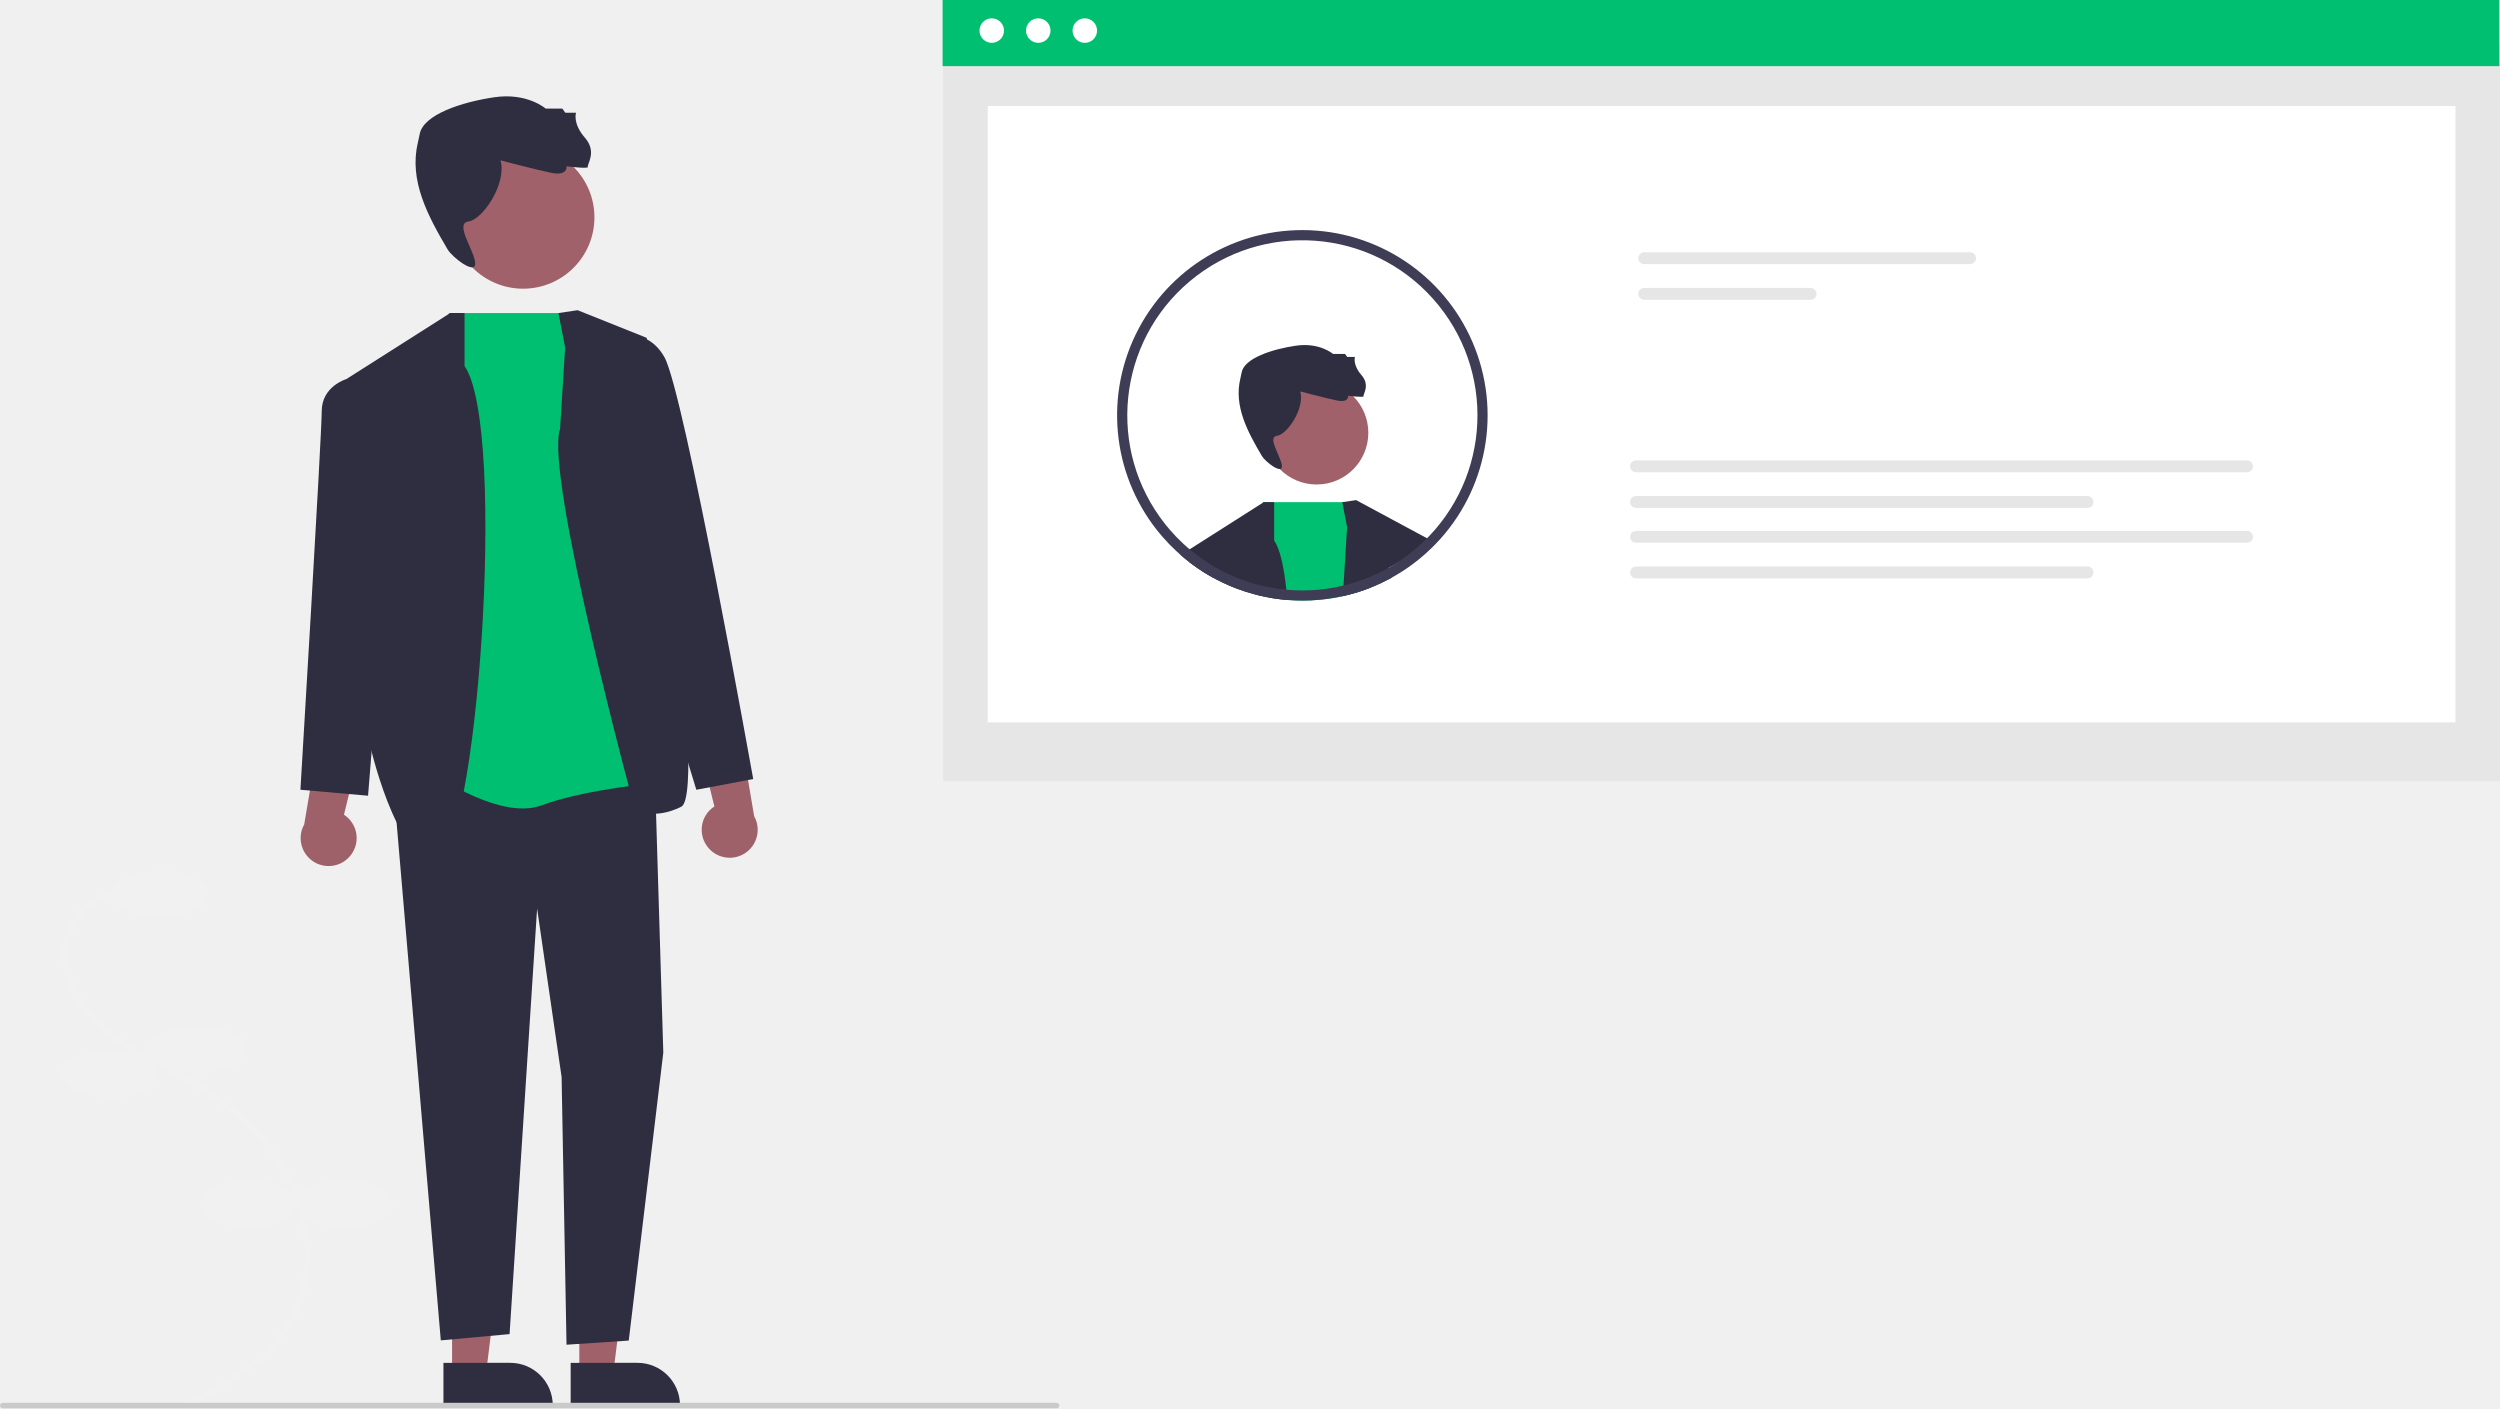
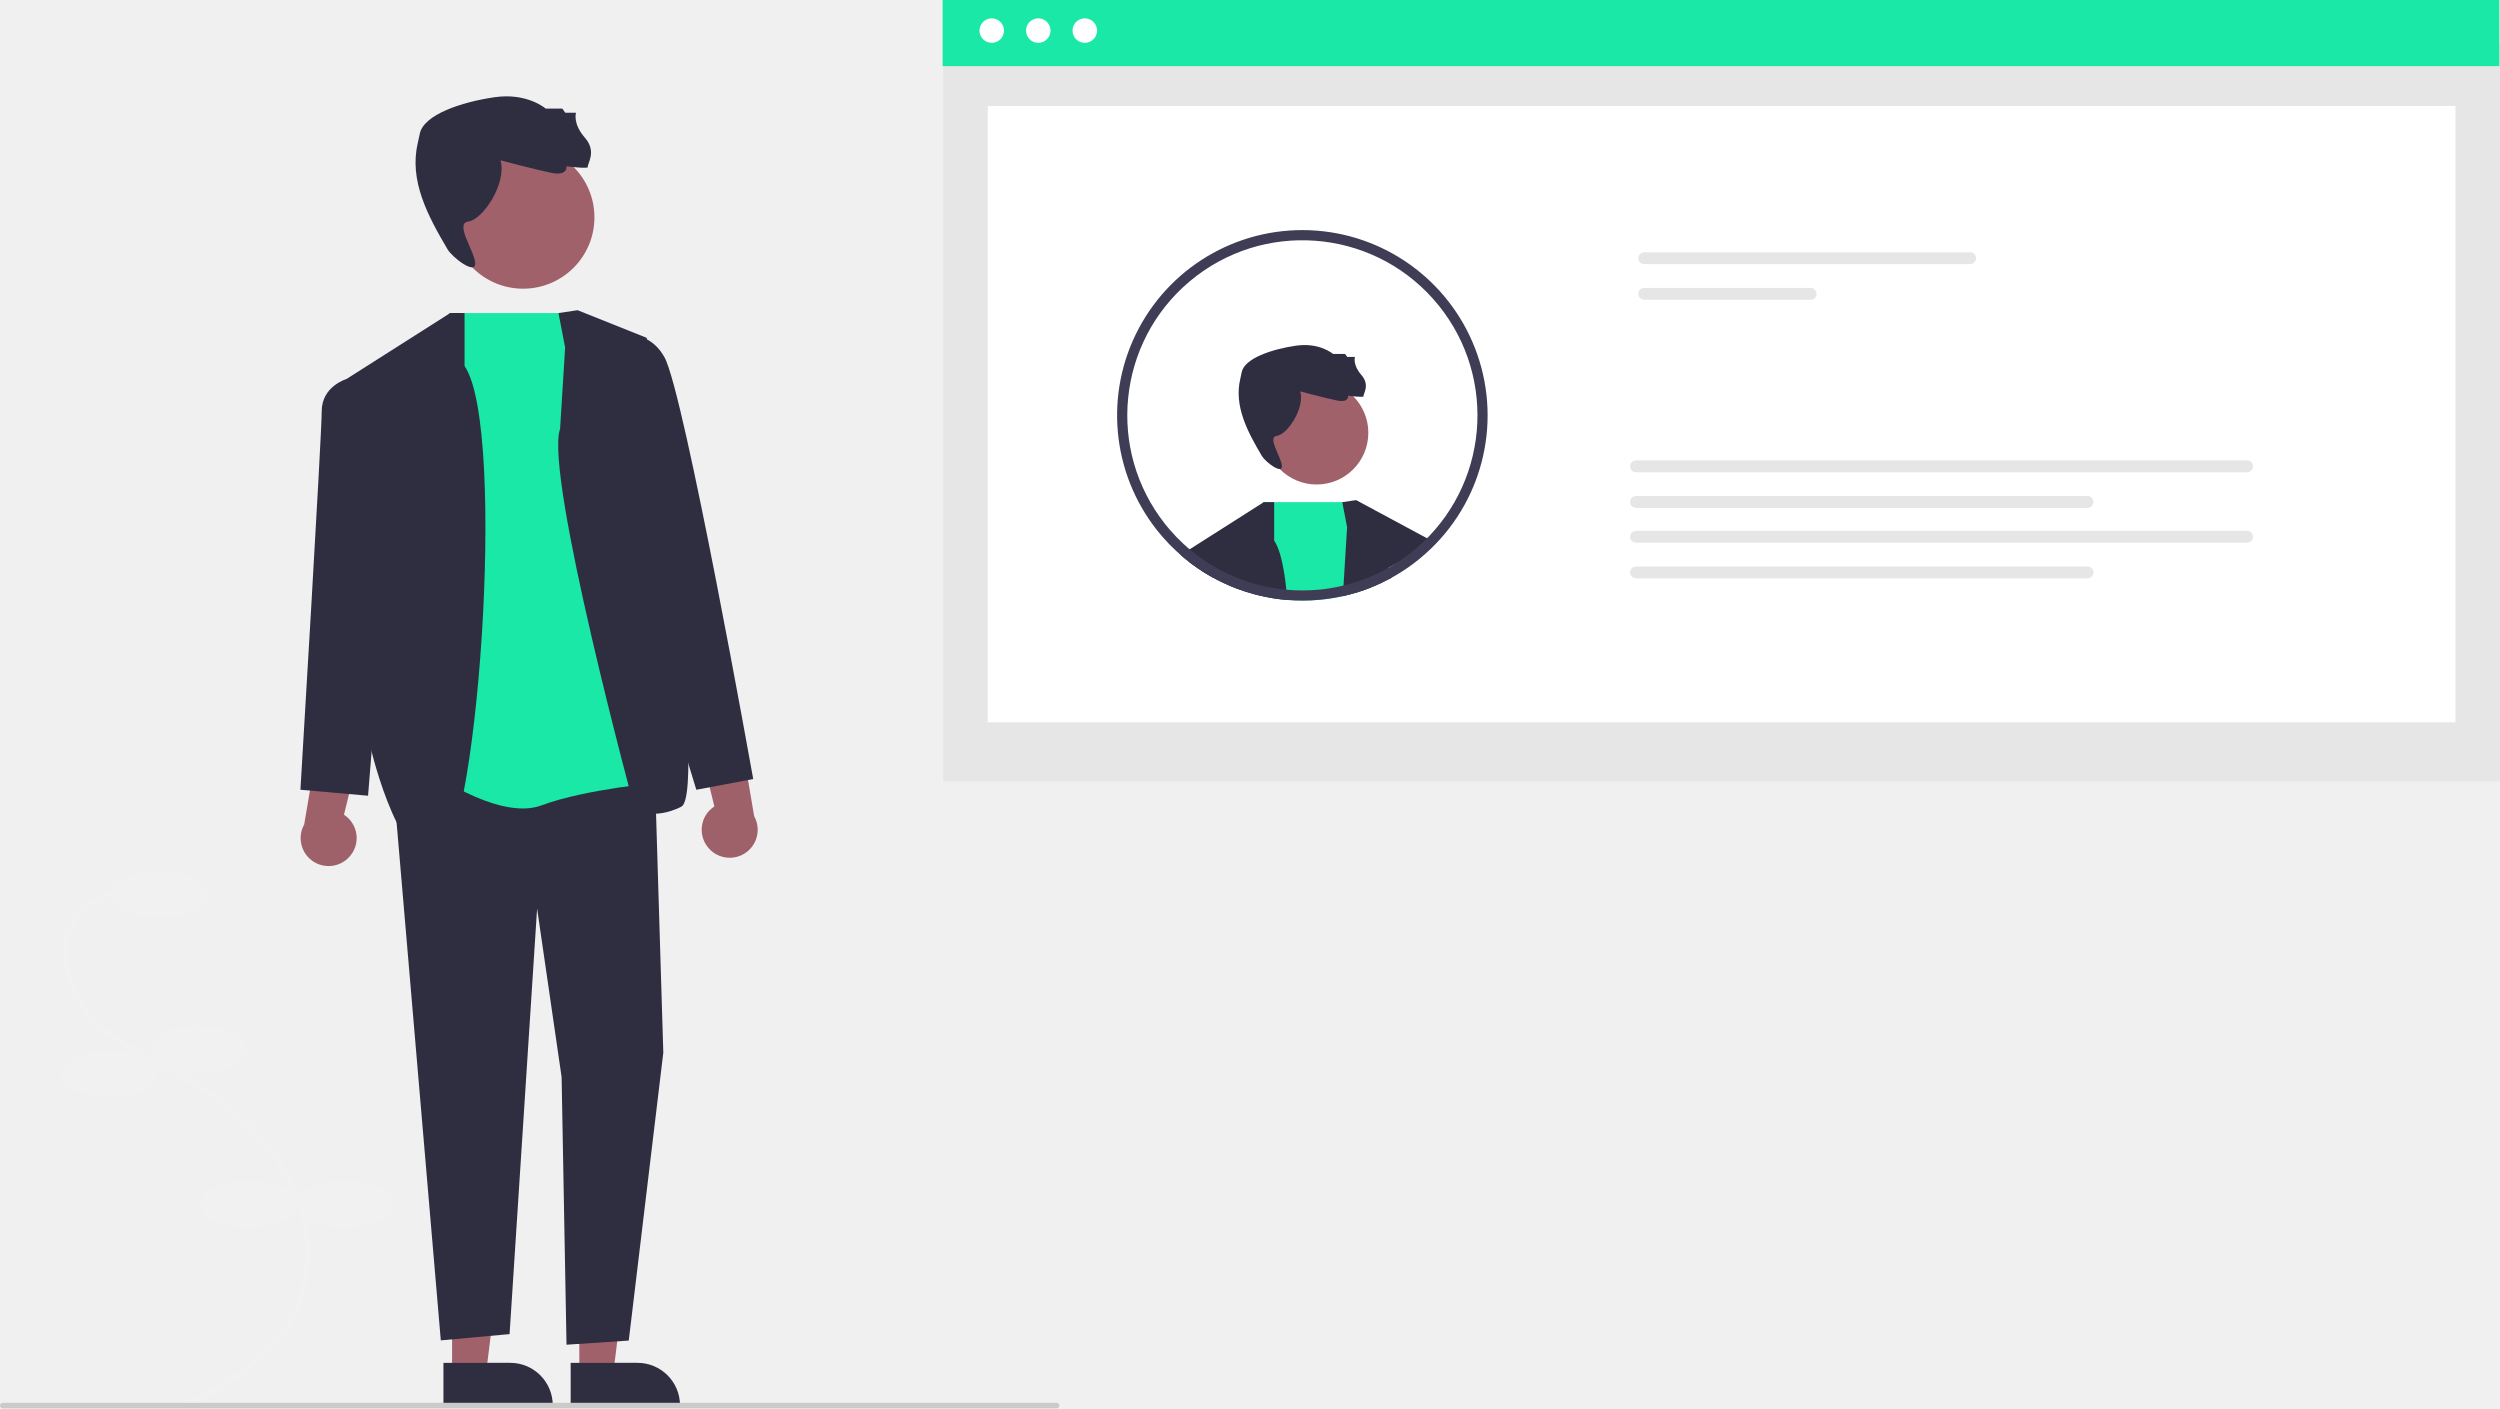
<svg xmlns="http://www.w3.org/2000/svg" id="f2473fb9-9653-4ee7-8806-669bab6c6842" data-name="Layer 1" width="903.807" height="509.145" viewBox="0 0 903.807 509.145">
  <path d="M216.096,704.318l-.951-1.759c12.753-6.897,28.626-15.481,36.916-29.567,8.172-13.886,8.356-32.743.479-49.211-6.704-14.016-19.018-26.572-35.611-36.313-3.273-1.921-6.709-3.742-10.031-5.503-8.031-4.256-16.336-8.658-23.184-14.903-9.432-8.601-16.568-23.035-11.249-35.891a23.856,23.856,0,0,1,20.677-14.467l.113,1.997a21.861,21.861,0,0,0-18.948,13.248c-4.943,11.947,1.839,25.505,10.754,33.636,6.661,6.074,14.852,10.415,22.773,14.613,3.342,1.771,6.797,3.603,10.108,5.546,16.938,9.943,29.526,22.798,36.403,37.174,8.16,17.061,7.946,36.637-.559,51.089C245.211,688.572,229.068,697.303,216.096,704.318Z" transform="translate(-148.0965 -195.4274)" fill="#f1f1f1" />
  <ellipse cx="57.72" cy="323.317" rx="17.5" ry="8.5" fill="#f1f1f1" />
  <ellipse cx="71.72" cy="379.317" rx="17.5" ry="8.5" fill="#f1f1f1" />
  <ellipse cx="39.72" cy="388.317" rx="17.5" ry="8.5" fill="#f1f1f1" />
  <ellipse cx="89.72" cy="435.317" rx="17.5" ry="8.5" fill="#f1f1f1" />
  <ellipse cx="124.72" cy="435.317" rx="17.5" ry="8.5" fill="#f1f1f1" />
  <rect id="bc1144e2-c94b-4f66-aa77-0b454dfd4174" data-name="Rectangle 62" x="341.011" y="15.429" width="562.796" height="267.056" fill="#e6e6e6" />
  <rect id="ad6bb9d5-2e55-4525-b077-6ac2d5f26b45" data-name="Rectangle 75" x="357.104" y="38.33" width="530.61" height="222.814" fill="#fff" />
-   <rect id="a1fdfaec-ef9f-458a-9330-7bb8c38fec43" data-name="Rectangle 80" x="340.771" width="562.796" height="23.909" fill="#01bf71" />
+   <rect id="a1fdfaec-ef9f-458a-9330-7bb8c38fec43" data-name="Rectangle 80" x="340.771" width="562.796" height="23.909" fill="#19E8A6" />
  <circle id="ac9f2818-2064-46b1-8104-b7d94390836e" data-name="Ellipse 90" cx="358.539" cy="11.059" r="4.431" fill="#fff" />
  <circle id="bd067119-2054-4d5f-9303-2e8fa40cc410" data-name="Ellipse 91" cx="375.359" cy="11.059" r="4.431" fill="#fff" />
  <circle id="ee5e9ca0-6fca-449b-8f84-cf683813bd65" data-name="Ellipse 92" cx="392.18" cy="11.059" r="4.431" fill="#fff" />
  <path id="acae6c4c-8028-4596-98db-d9926d2ed09f" data-name="Path 142" d="M742.529,286.635a2.147,2.147,0,0,0,0,4.294H860.333a2.147,2.147,0,0,0,0-4.294Z" transform="translate(-148.0965 -195.4274)" fill="#e6e6e6" />
  <path id="a061bcdc-636b-4d12-a036-d7339f47b36a" data-name="Path 143" d="M742.529,299.518a2.147,2.147,0,0,0,0,4.294H802.67a2.147,2.147,0,0,0,0-4.294Z" transform="translate(-148.0965 -195.4274)" fill="#e6e6e6" />
  <path id="e4e4593e-e83d-4128-8cd7-f0323b36c2f2" data-name="Path 142" d="M739.564,361.871a2.147,2.147,0,0,0,0,4.294H960.447a2.147,2.147,0,0,0,0-4.294Z" transform="translate(-148.0965 -195.4274)" fill="#e6e6e6" />
  <path id="bf45783c-1d79-4b4f-82bb-39fc8a52f7aa" data-name="Path 143" d="M739.564,374.754a2.147,2.147,0,0,0,0,4.294H902.785a2.147,2.147,0,0,0,0-4.294Z" transform="translate(-148.0965 -195.4274)" fill="#e6e6e6" />
  <path id="b544fc92-6fc6-4255-93fb-dee32d880d89" data-name="Path 142" d="M739.564,387.345a2.147,2.147,0,0,0,0,4.294H960.447a2.147,2.147,0,0,0,0-4.294Z" transform="translate(-148.0965 -195.4274)" fill="#e6e6e6" />
  <path id="e14bb681-aaa1-4454-9da9-28d0809a146c" data-name="Path 143" d="M739.564,400.227a2.147,2.147,0,0,0,0,4.294H902.785a2.147,2.147,0,0,0,0-4.294Z" transform="translate(-148.0965 -195.4274)" fill="#e6e6e6" />
  <circle cx="475.989" cy="156.462" r="18.694" fill="#a0616a" />
  <path d="M618.165,336.934s8.724,2.337,13.242,3.272,4.05-1.714,4.05-1.714,5.92.779,5.608.156,2.493-3.895-.779-7.633-2.337-6.543-2.337-6.543h-2.804l-.779-1.091h-4.362s-4.823-4.229-13.391-2.983-18.701,4.54-19.636,9.681c-.127.697-.294,1.472-.488,2.29-2.343,9.891,2.635,19.146,7.799,27.903,1.269,2.152,7.407,6.844,7.25,3.625s-5.525-10.45-1.786-10.917S619.879,343.01,618.165,336.934Z" transform="translate(-148.0965 -195.4274)" fill="#2f2e41" />
-   <path d="M613.48,412.325a65.38,65.38,0,0,1-10.699-1.758l.197-3.728L604.615,377.197l.015-.227h32.931l5.168,27.293.697,3.683c-1.364.53-2.743,1.031-4.152,1.47-.016,0-.016.015-.03.015-1.955.606-3.94,1.137-5.941,1.576a68.558,68.558,0,0,1-8.062,1.243,62.045,62.045,0,0,1-6.304.303C617.117,412.552,615.284,412.477,613.48,412.325Z" transform="translate(-148.0965 -195.4274)" fill="#01bf71" />
+   <path d="M613.48,412.325a65.38,65.38,0,0,1-10.699-1.758l.197-3.728L604.615,377.197l.015-.227h32.931l5.168,27.293.697,3.683c-1.364.53-2.743,1.031-4.152,1.47-.016,0-.016.015-.03.015-1.955.606-3.94,1.137-5.941,1.576a68.558,68.558,0,0,1-8.062,1.243,62.045,62.045,0,0,1-6.304.303C617.117,412.552,615.284,412.477,613.48,412.325Z" transform="translate(-148.0965 -195.4274)" fill="#19E8A6" />
  <path d="M592.309,407.051c-1.364-.591-2.682-1.228-3.985-1.894l-.561-.288c-.379-.197-.773-.409-1.151-.621q-.774-.432-1.501-.864c-.47-.273-.955-.561-1.424-.849-.03-.015-.045-.03-.075-.03-1.637-1.046-3.243-2.122-4.789-3.288q-.386-.296-.773-.591l-.272-4.364.394-.243L604.615,377.197l.363-.227.03-.015,3.728.015v13.882c2.107,3.046,3.531,9.426,4.41,17.776.121,1.197.227,2.425.334,3.698a65.38,65.38,0,0,1-10.699-1.758c-.379-.076-.743-.167-1.122-.273a62.702,62.702,0,0,1-6.516-2.091c-.652-.243-1.288-.5-1.925-.758l-.061-.03C592.885,407.294,592.582,407.173,592.309,407.051Z" transform="translate(-148.0965 -195.4274)" fill="#2f2e41" />
  <path d="M586.612,404.248q-.774-.432-1.501-.864c-.47-.273-.955-.561-1.424-.849-.03-.015-.045-.03-.075-.03-1.637-1.046-3.243-2.122-4.789-3.288q-.386-.296-.773-.591c-.121-.106-.242-.197-.379-.303-.969-.743-1.909-1.515-2.819-2.334-.045-.03-.075-.076-.121-.106a10.422,10.422,0,0,1,3.046-1.622l1.076.318,7.668,2.303.045,3.107Z" transform="translate(-148.0965 -195.4274)" fill="#2f2e41" />
  <path d="M651.184,404.293c-.455.242-.909.485-1.364.712-.107.061-.197.106-.288.152-.607.303-1.197.606-1.803.894-.016.015-.046.015-.046.03-.03.015-.075.03-.106.045-1.364.652-2.743,1.258-4.153,1.818-1.364.53-2.743,1.031-4.152,1.47-.016,0-.016.015-.03.015-1.955.606-3.94,1.137-5.941,1.576a12.506,12.506,0,0,1,.485-3.683l.015-.212,1.304-21.095-1.743-9.047,5.001-.743L665.869,391.033s-3.031,3.031-15.473,9.487C649.296,401.091,650.911,402.99,651.184,404.293Z" transform="translate(-148.0965 -195.4274)" fill="#2f2e41" />
  <path d="M624.907,408.612c-1.971.182-3.971.273-5.971.273-1.94,0-3.865-.076-5.789-.258.121,1.197.227,2.425.334,3.698,1.803.152,3.637.227,5.456.227a62.045,62.045,0,0,0,6.304-.303,68.558,68.558,0,0,0,8.062-1.243,12.506,12.506,0,0,1,.485-3.683l.015-.212A62.996,62.996,0,0,1,624.907,408.612Zm57.268-85.047A66.972,66.972,0,1,0,566.441,387.184c.606.758,1.228,1.515,1.864,2.243.061.061.091.106.136.152a63.821,63.821,0,0,0,4.986,5.137c.425.394.864.788,1.303,1.167.046.03.076.076.121.106.909.818,1.849,1.591,2.819,2.334.137.106.258.197.379.303q.387.296.773.591c1.546,1.167,3.152,2.243,4.789,3.288.03,0,.045.015.075.03.47.288.955.576,1.424.849q.728.432,1.501.864c.379.212.773.424,1.151.621l.561.288c1.303.667,2.622,1.303,3.985,1.894.273.121.576.242.849.364l.061.03c.636.258,1.273.515,1.925.758a62.702,62.702,0,0,0,6.516,2.091c.379.106.743.197,1.122.273a65.38,65.38,0,0,0,10.699,1.758c1.803.152,3.637.227,5.456.227a62.045,62.045,0,0,0,6.304-.303,68.558,68.558,0,0,0,8.062-1.243c2.001-.439,3.986-.97,5.941-1.576.015,0,.015-.015.03-.015,1.409-.439,2.788-.94,4.152-1.47,1.41-.561,2.789-1.167,4.153-1.818.03-.015.075-.03.106-.045,0-.015.03-.015.046-.03.606-.288,1.197-.591,1.803-.894.091-.046.181-.091.288-.152.454-.227.909-.47,1.364-.712.03-.015.045-.03.075-.045,1.197-.667,2.38-1.364,3.547-2.106.318-.197.636-.394.955-.621.47-.288.924-.606,1.364-.924.591-.409,1.182-.833,1.758-1.273a4.679,4.679,0,0,0,.545-.409c1.41-1.061,2.773-2.182,4.076-3.364a66.914,66.914,0,0,0,18.67-71.984Zm-19.807,68.074a64.792,64.792,0,0,1-5.152,4.364c-.394.303-.804.606-1.212.879-.394.303-.788.591-1.197.864-.349.243-.697.485-1.061.712-.03.03-.075.045-.106.076-.258.182-.531.349-.788.515-.804.5-1.637,1-2.455,1.47-.197.106-.379.227-.576.333-.107.061-.212.121-.334.182-.454.258-.909.485-1.364.727-.061.045-.136.061-.197.106a.112.112,0,0,0-.061.03c-.318.167-.636.318-.955.47-.273.136-.531.273-.804.394-1.106.53-2.243,1.03-3.379,1.5-1.197.485-2.409.924-3.637,1.334-.303.106-.622.227-.94.318-1.44.455-2.879.864-4.349,1.197a62.996,62.996,0,0,1-8.895,1.5c-1.971.182-3.971.273-5.971.273-1.94,0-3.865-.076-5.789-.258a62.373,62.373,0,0,1-10.169-1.788c-.121-.03-.258-.061-.379-.091a58.111,58.111,0,0,1-8.017-2.728c-.136-.061-.288-.106-.409-.167-.152-.061-.288-.106-.409-.167-.152-.061-.288-.121-.424-.182-1.137-.5-2.243-1.046-3.349-1.606l-.516-.273c-.985-.515-1.955-1.046-2.91-1.637-.333-.182-.682-.394-1.015-.606-.379-.227-.758-.47-1.122-.712q-.135-.091-.272-.182c-.849-.576-1.712-1.152-2.531-1.773-.576-.424-1.137-.833-1.697-1.273-.364-.273-.727-.561-1.076-.864-.227-.167-.454-.364-.682-.561-.303-.258-.606-.515-.909-.788-.47-.379-.909-.803-1.334-1.197a60.229,60.229,0,0,1-4.834-5.001c-.515-.576-1-1.152-1.47-1.758a3.647,3.647,0,0,1-.303-.379,63.298,63.298,0,1,1,93.048,6.744Z" transform="translate(-148.0965 -195.4274)" fill="#3f3d56" />
  <polygon points="163.436 496.698 175.696 496.697 181.528 449.409 163.434 449.41 163.436 496.698" fill="#a0616a" />
  <path d="M308.406,688.123l24.144-.001h.001A15.387,15.387,0,0,1,347.937,703.508v.5l-39.531.001Z" transform="translate(-148.0965 -195.4274)" fill="#2f2e41" />
  <polygon points="209.436 496.698 221.696 496.697 227.528 449.409 209.434 449.41 209.436 496.698" fill="#a0616a" />
  <path d="M354.406,688.123l24.144-.001h.001A15.387,15.387,0,0,1,393.937,703.508v.5l-39.531.001Z" transform="translate(-148.0965 -195.4274)" fill="#2f2e41" />
  <path d="M274.333,505.267a10.056,10.056,0,0,0-1.883-15.304l8.518-34.705-17.492,6.233-5.407,32.001a10.11,10.11,0,0,0,16.265,11.775Z" transform="translate(-148.0965 -195.4274)" fill="#9e616a" />
  <path d="M404.474,502.267a10.056,10.056,0,0,1,1.883-15.304L397.839,452.259l17.492,6.233,5.407,32.001a10.11,10.11,0,0,1-16.265,11.775Z" transform="translate(-148.0965 -195.4274)" fill="#9e616a" />
  <polygon points="142.367 285.513 159.36 484.578 184.224 482.311 194.175 328.461 203.033 389.379 204.807 486.145 227.307 484.645 239.801 380.545 236.736 279.728 151.319 271.078 142.367 285.513" fill="#2f2e41" />
  <circle cx="189.112" cy="78.582" r="25.786" fill="#a0616a" />
  <path d="M329.043,253.381s12.033,3.223,18.265,4.513,5.587-2.364,5.587-2.364,8.165,1.074,7.736.215,3.438-5.372-1.074-10.529-3.223-9.025-3.223-9.025h-3.868l-1.074-1.504H345.374s-6.652-5.833-18.471-4.114-25.795,6.263-27.084,13.354c-.175.962-.405,2.03-.672,3.159-3.232,13.644,3.635,26.409,10.757,38.487,1.75,2.968,10.217,9.441,10,5s-7.621-14.414-2.464-15.059S331.407,261.762,329.043,253.381Z" transform="translate(-148.0965 -195.4274)" fill="#2f2e41" />
-   <path d="M310.376,308.604h45.412l32.11,169.575s-27.994,2.394-43.994,8.394-42.598-13.706-42.598-13.706Z" transform="translate(-148.0965 -195.4274)" fill="#01bf71" />
+   <path d="M310.376,308.604h45.412l32.11,169.575s-27.994,2.394-43.994,8.394-42.598-13.706-42.598-13.706Z" transform="translate(-148.0965 -195.4274)" fill="#19E8A6" />
  <path d="M316.045,327.754V308.604l-5.142-.031-37.567,23.885,8.152,130.863s9.648,43.658,24.282,43.205S331.687,350.435,316.045,327.754Z" transform="translate(-148.0965 -195.4274)" fill="#2f2e41" />
  <path d="M285.404,336.073l-12.067-3.615s-8.933,2.615-8.933,11.615-7.697,136.868-7.697,136.868l24.451,2.161,5.246-65.029Z" transform="translate(-148.0965 -195.4274)" fill="#2f2e41" />
  <path d="M352.404,321.073l-2.405-12.469,6.905-1.031,25,10s22.5,164.5,12.5,169.5-16.752,1.126-16.752,1.126S344.76,366.873,350.582,350.473Z" transform="translate(-148.0965 -195.4274)" fill="#2f2e41" />
  <path d="M364.404,320.073l4.267-1.857s12.523-6.206,19.628,6.326,32.105,152.531,32.105,152.531l-20.57,3.868-15.379-50.384Z" transform="translate(-148.0965 -195.4274)" fill="#2f2e41" />
  <path d="M530.096,704.573h-381a1,1,0,1,1,0-2h381a1,1,0,0,1,0,2Z" transform="translate(-148.0965 -195.4274)" fill="#cacaca" />
</svg>
